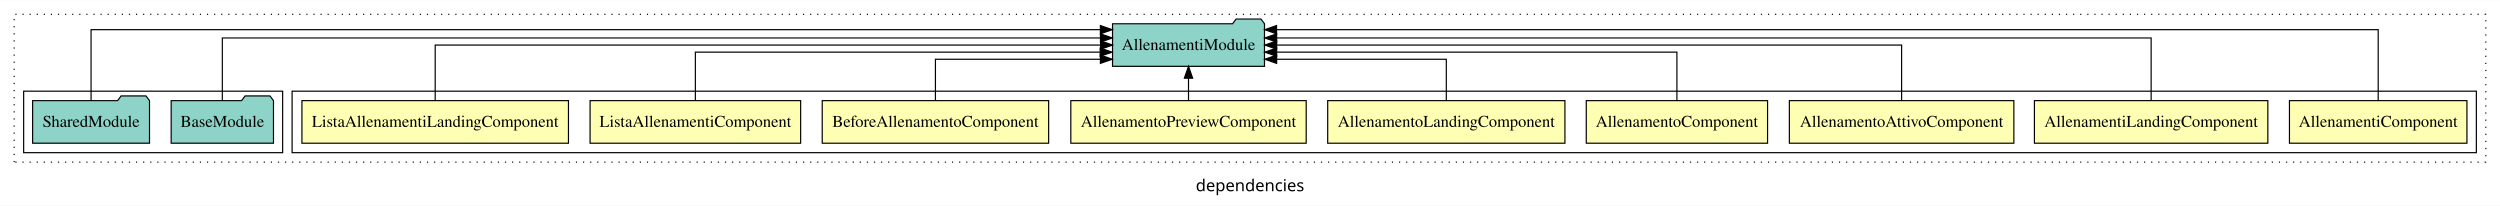
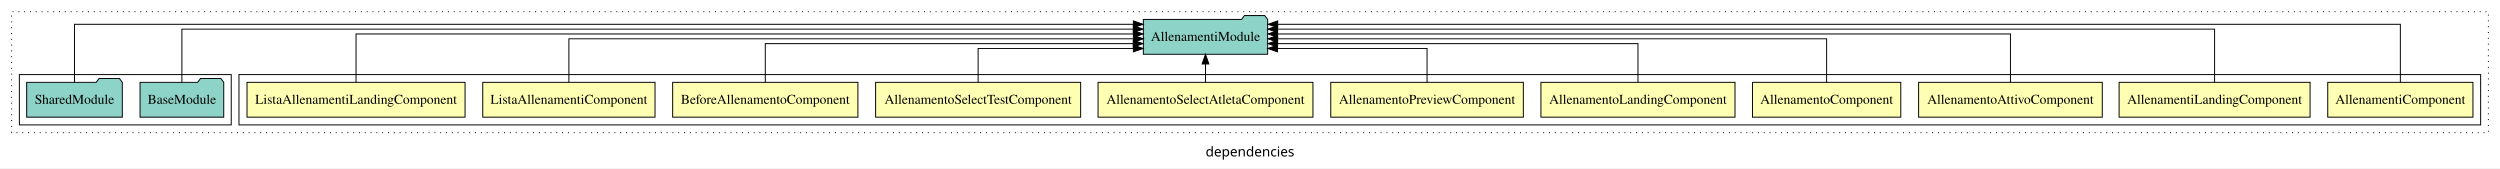
- <svg xmlns="http://www.w3.org/2000/svg" width="2114pt" height="174pt" viewBox="0.00 0.00 2114.00 173.80">
+ <svg xmlns="http://www.w3.org/2000/svg" width="2584pt" height="174pt" viewBox="0.00 0.00 2584.00 173.80">
  <g id="graph0" class="graph" transform="scale(1 1) rotate(0) translate(4 169.8)">
-     <polygon fill="white" stroke="transparent" points="-4,4 -4,-169.8 2110,-169.8 2110,4 -4,4" />
-     <text text-anchor="middle" x="1053" y="-8.2" font-family="sans-serif" font-size="14.00">dependencies</text>
+     <polygon fill="white" stroke="transparent" points="-4,4 -4,-169.8 2580,-169.8 2580,4 -4,4" />
+     <text text-anchor="middle" x="1288" y="-8.2" font-family="sans-serif" font-size="14.00">dependencies</text>
    <g id="clust1" class="cluster">
-       <polygon fill="none" stroke="black" stroke-dasharray="1,5" points="8,-32.8 8,-157.8 2098,-157.8 2098,-32.8 8,-32.8" />
+       <polygon fill="none" stroke="black" stroke-dasharray="1,5" points="8,-32.8 8,-157.8 2568,-157.8 2568,-32.8 8,-32.8" />
    </g>
    <g id="clust2" class="cluster">
-       <polygon fill="none" stroke="black" points="243,-40.8 243,-92.8 2090,-92.8 2090,-40.8 243,-40.8" />
+       <polygon fill="none" stroke="black" points="243,-40.8 243,-92.8 2560,-92.8 2560,-40.8 243,-40.8" />
    </g>
-     <g id="clust12" class="cluster">
+     <g id="clust14" class="cluster">
      <polygon fill="none" stroke="black" points="16,-40.8 16,-92.8 235,-92.8 235,-40.8 16,-40.8" />
    </g>
    <g id="node1" class="node">
-       <polygon fill="#ffffb3" stroke="black" points="2082.04,-84.8 1931.96,-84.8 1931.96,-48.8 2082.04,-48.8 2082.04,-84.8" />
-       <text text-anchor="middle" x="2007" y="-62.6" font-family="Times,serif" font-size="14.00">AllenamentiComponent</text>
+       <polygon fill="#ffffb3" stroke="black" points="2552.04,-84.8 2401.96,-84.8 2401.96,-48.8 2552.04,-48.8 2552.04,-84.8" />
+       <text text-anchor="middle" x="2477" y="-62.6" font-family="Times,serif" font-size="14.00">AllenamentiComponent</text>
    </g>
-     <g id="node10" class="node">
-       <polygon fill="#8dd3c7" stroke="black" points="1065.25,-149.8 1062.25,-153.8 1041.25,-153.8 1038.25,-149.8 936.75,-149.8 936.75,-113.8 1065.25,-113.8 1065.25,-149.8" />
-       <text text-anchor="middle" x="1001" y="-127.6" font-family="Times,serif" font-size="14.00">AllenamentiModule</text>
+     <g id="node12" class="node">
+       <polygon fill="#8dd3c7" stroke="black" points="1306.25,-149.8 1303.25,-153.8 1282.25,-153.8 1279.25,-149.8 1177.75,-149.8 1177.75,-113.8 1306.25,-113.8 1306.25,-149.8" />
+       <text text-anchor="middle" x="1242" y="-127.6" font-family="Times,serif" font-size="14.00">AllenamentiModule</text>
    </g>
    <g id="edge1" class="edge">
-       <path fill="none" stroke="black" d="M2007,-84.89C2007,-107.93 2007,-144.8 2007,-144.8 2007,-144.8 1075.46,-144.8 1075.46,-144.8" />
-       <polygon fill="black" stroke="black" points="1075.46,-141.3 1065.46,-144.8 1075.46,-148.3 1075.46,-141.3" />
+       <path fill="none" stroke="black" d="M2477,-84.89C2477,-107.93 2477,-144.8 2477,-144.8 2477,-144.8 1316.66,-144.8 1316.66,-144.8" />
+       <polygon fill="black" stroke="black" points="1316.66,-141.3 1306.66,-144.8 1316.66,-148.3 1316.66,-141.3" />
    </g>
    <g id="node2" class="node">
-       <polygon fill="#ffffb3" stroke="black" points="1913.69,-84.8 1716.31,-84.8 1716.31,-48.8 1913.69,-48.8 1913.69,-84.8" />
-       <text text-anchor="middle" x="1815" y="-62.6" font-family="Times,serif" font-size="14.00">AllenamentiLandingComponent</text>
+       <polygon fill="#ffffb3" stroke="black" points="2383.69,-84.8 2186.31,-84.8 2186.31,-48.8 2383.69,-48.8 2383.69,-84.8" />
+       <text text-anchor="middle" x="2285" y="-62.6" font-family="Times,serif" font-size="14.00">AllenamentiLandingComponent</text>
    </g>
    <g id="edge2" class="edge">
-       <path fill="none" stroke="black" d="M1815,-85.08C1815,-106.12 1815,-137.8 1815,-137.8 1815,-137.8 1075.55,-137.8 1075.55,-137.8" />
-       <polygon fill="black" stroke="black" points="1075.55,-134.3 1065.55,-137.8 1075.55,-141.3 1075.55,-134.3" />
+       <path fill="none" stroke="black" d="M2285,-84.84C2285,-106.46 2285,-139.8 2285,-139.8 2285,-139.8 1316.46,-139.8 1316.46,-139.8" />
+       <polygon fill="black" stroke="black" points="1316.46,-136.3 1306.46,-139.8 1316.46,-143.3 1316.46,-136.3" />
    </g>
    <g id="node3" class="node">
-       <polygon fill="#ffffb3" stroke="black" points="1698.92,-84.8 1509.08,-84.8 1509.08,-48.8 1698.92,-48.8 1698.92,-84.8" />
-       <text text-anchor="middle" x="1604" y="-62.6" font-family="Times,serif" font-size="14.00">AllenamentoAttivoComponent</text>
+       <polygon fill="#ffffb3" stroke="black" points="2168.92,-84.8 1979.08,-84.8 1979.08,-48.8 2168.92,-48.8 2168.92,-84.8" />
+       <text text-anchor="middle" x="2074" y="-62.6" font-family="Times,serif" font-size="14.00">AllenamentoAttivoComponent</text>
    </g>
    <g id="edge3" class="edge">
-       <path fill="none" stroke="black" d="M1604,-84.91C1604,-104.14 1604,-131.8 1604,-131.8 1604,-131.8 1075.53,-131.8 1075.53,-131.8" />
-       <polygon fill="black" stroke="black" points="1075.53,-128.3 1065.53,-131.8 1075.53,-135.3 1075.53,-128.3" />
+       <path fill="none" stroke="black" d="M2074,-85.02C2074,-105.17 2074,-134.8 2074,-134.8 2074,-134.8 1316.59,-134.8 1316.59,-134.8" />
+       <polygon fill="black" stroke="black" points="1316.59,-131.3 1306.59,-134.8 1316.59,-138.3 1316.59,-131.3" />
    </g>
    <g id="node4" class="node">
-       <polygon fill="#ffffb3" stroke="black" points="1490.65,-84.8 1337.35,-84.8 1337.35,-48.8 1490.65,-48.8 1490.65,-84.8" />
-       <text text-anchor="middle" x="1414" y="-62.6" font-family="Times,serif" font-size="14.00">AllenamentoComponent</text>
+       <polygon fill="#ffffb3" stroke="black" points="1960.65,-84.8 1807.35,-84.8 1807.35,-48.8 1960.65,-48.8 1960.65,-84.8" />
+       <text text-anchor="middle" x="1884" y="-62.6" font-family="Times,serif" font-size="14.00">AllenamentoComponent</text>
    </g>
    <g id="edge4" class="edge">
-       <path fill="none" stroke="black" d="M1414,-84.82C1414,-102.17 1414,-125.8 1414,-125.8 1414,-125.8 1075.53,-125.8 1075.53,-125.8" />
-       <polygon fill="black" stroke="black" points="1075.53,-122.3 1065.53,-125.8 1075.53,-129.3 1075.53,-122.3" />
+       <path fill="none" stroke="black" d="M1884,-85.02C1884,-103.63 1884,-129.8 1884,-129.8 1884,-129.8 1316.5,-129.8 1316.5,-129.8" />
+       <polygon fill="black" stroke="black" points="1316.5,-126.3 1306.5,-129.8 1316.5,-133.3 1316.5,-126.3" />
    </g>
    <g id="node5" class="node">
-       <polygon fill="#ffffb3" stroke="black" points="1319.3,-84.8 1118.7,-84.8 1118.7,-48.8 1319.3,-48.8 1319.3,-84.8" />
-       <text text-anchor="middle" x="1219" y="-62.6" font-family="Times,serif" font-size="14.00">AllenamentoLandingComponent</text>
+       <polygon fill="#ffffb3" stroke="black" points="1789.3,-84.8 1588.7,-84.8 1588.7,-48.8 1789.3,-48.8 1789.3,-84.8" />
+       <text text-anchor="middle" x="1689" y="-62.6" font-family="Times,serif" font-size="14.00">AllenamentoLandingComponent</text>
    </g>
    <g id="edge5" class="edge">
-       <path fill="none" stroke="black" d="M1219,-85.04C1219,-100.37 1219,-119.8 1219,-119.8 1219,-119.8 1075.52,-119.8 1075.52,-119.8" />
-       <polygon fill="black" stroke="black" points="1075.52,-116.3 1065.52,-119.8 1075.52,-123.3 1075.52,-116.3" />
+       <path fill="none" stroke="black" d="M1689,-84.83C1689,-101.86 1689,-124.8 1689,-124.8 1689,-124.8 1316.52,-124.8 1316.52,-124.8" />
+       <polygon fill="black" stroke="black" points="1316.52,-121.3 1306.52,-124.8 1316.52,-128.3 1316.52,-121.3" />
    </g>
    <g id="node6" class="node">
-       <polygon fill="#ffffb3" stroke="black" points="1100.52,-84.8 901.48,-84.8 901.48,-48.8 1100.52,-48.8 1100.52,-84.8" />
-       <text text-anchor="middle" x="1001" y="-62.6" font-family="Times,serif" font-size="14.00">AllenamentoPreviewComponent</text>
+       <polygon fill="#ffffb3" stroke="black" points="1570.52,-84.8 1371.48,-84.8 1371.48,-48.8 1570.52,-48.8 1570.52,-84.8" />
+       <text text-anchor="middle" x="1471" y="-62.6" font-family="Times,serif" font-size="14.00">AllenamentoPreviewComponent</text>
    </g>
    <g id="edge6" class="edge">
-       <path fill="none" stroke="black" d="M1001,-84.91C1001,-84.91 1001,-103.79 1001,-103.79" />
-       <polygon fill="black" stroke="black" points="997.5,-103.79 1001,-113.79 1004.5,-103.79 997.5,-103.79" />
+       <path fill="none" stroke="black" d="M1471,-85.04C1471,-100.37 1471,-119.8 1471,-119.8 1471,-119.8 1316.4,-119.8 1316.4,-119.8" />
+       <polygon fill="black" stroke="black" points="1316.4,-116.3 1306.4,-119.8 1316.4,-123.3 1316.4,-116.3" />
    </g>
    <g id="node7" class="node">
+       <polygon fill="#ffffb3" stroke="black" points="1353.06,-84.8 1130.94,-84.8 1130.94,-48.8 1353.06,-48.8 1353.06,-84.8" />
+       <text text-anchor="middle" x="1242" y="-62.6" font-family="Times,serif" font-size="14.00">AllenamentoSelectAtletaComponent</text>
+     </g>
+     <g id="edge7" class="edge">
+       <path fill="none" stroke="black" d="M1242,-84.91C1242,-84.91 1242,-103.79 1242,-103.79" />
+       <polygon fill="black" stroke="black" points="1238.5,-103.79 1242,-113.79 1245.5,-103.79 1238.5,-103.79" />
+     </g>
+     <g id="node8" class="node">
+       <polygon fill="#ffffb3" stroke="black" points="1112.96,-84.8 901.04,-84.8 901.04,-48.8 1112.96,-48.8 1112.96,-84.8" />
+       <text text-anchor="middle" x="1007" y="-62.6" font-family="Times,serif" font-size="14.00">AllenamentoSelectTestComponent</text>
+     </g>
+     <g id="edge8" class="edge">
+       <path fill="none" stroke="black" d="M1007,-85.04C1007,-100.37 1007,-119.8 1007,-119.8 1007,-119.8 1167.47,-119.8 1167.47,-119.8" />
+       <polygon fill="black" stroke="black" points="1167.47,-123.3 1177.47,-119.8 1167.47,-116.3 1167.47,-123.3" />
+     </g>
+     <g id="node9" class="node">
      <polygon fill="#ffffb3" stroke="black" points="882.73,-84.8 691.27,-84.8 691.27,-48.8 882.73,-48.8 882.73,-84.8" />
      <text text-anchor="middle" x="787" y="-62.6" font-family="Times,serif" font-size="14.00">BeforeAllenamentoComponent</text>
    </g>
-     <g id="edge7" class="edge">
-       <path fill="none" stroke="black" d="M787,-85.04C787,-100.37 787,-119.8 787,-119.8 787,-119.8 926.5,-119.8 926.5,-119.8" />
-       <polygon fill="black" stroke="black" points="926.5,-123.3 936.5,-119.8 926.5,-116.3 926.5,-123.3" />
+     <g id="edge9" class="edge">
+       <path fill="none" stroke="black" d="M787,-84.83C787,-101.86 787,-124.8 787,-124.8 787,-124.8 1167.29,-124.8 1167.29,-124.8" />
+       <polygon fill="black" stroke="black" points="1167.29,-128.3 1177.29,-124.8 1167.29,-121.3 1167.29,-128.3" />
    </g>
-     <g id="node8" class="node">
+     <g id="node10" class="node">
      <polygon fill="#ffffb3" stroke="black" points="673.03,-84.8 494.97,-84.8 494.97,-48.8 673.03,-48.8 673.03,-84.8" />
      <text text-anchor="middle" x="584" y="-62.6" font-family="Times,serif" font-size="14.00">ListaAllenamentiComponent</text>
    </g>
-     <g id="edge8" class="edge">
-       <path fill="none" stroke="black" d="M584,-84.82C584,-102.17 584,-125.8 584,-125.8 584,-125.8 926.3,-125.8 926.3,-125.8" />
-       <polygon fill="black" stroke="black" points="926.3,-129.3 936.3,-125.8 926.3,-122.3 926.3,-129.3" />
+     <g id="edge10" class="edge">
+       <path fill="none" stroke="black" d="M584,-85.02C584,-103.63 584,-129.8 584,-129.8 584,-129.8 1167.71,-129.8 1167.71,-129.8" />
+       <polygon fill="black" stroke="black" points="1167.71,-133.3 1177.71,-129.8 1167.71,-126.3 1167.71,-133.3" />
    </g>
-     <g id="node9" class="node">
+     <g id="node11" class="node">
      <polygon fill="#ffffb3" stroke="black" points="476.69,-84.8 251.31,-84.8 251.31,-48.8 476.69,-48.8 476.69,-84.8" />
      <text text-anchor="middle" x="364" y="-62.6" font-family="Times,serif" font-size="14.00">ListaAllenamentiLandingComponent</text>
    </g>
-     <g id="edge9" class="edge">
-       <path fill="none" stroke="black" d="M364,-84.91C364,-104.14 364,-131.8 364,-131.8 364,-131.8 926.71,-131.8 926.71,-131.8" />
-       <polygon fill="black" stroke="black" points="926.71,-135.3 936.71,-131.8 926.71,-128.3 926.71,-135.3" />
+     <g id="edge11" class="edge">
+       <path fill="none" stroke="black" d="M364,-85.02C364,-105.17 364,-134.8 364,-134.8 364,-134.8 1167.44,-134.8 1167.44,-134.8" />
+       <polygon fill="black" stroke="black" points="1167.44,-138.3 1177.44,-134.8 1167.44,-131.3 1167.44,-138.3" />
    </g>
-     <g id="node11" class="node">
+     <g id="node13" class="node">
      <polygon fill="#8dd3c7" stroke="black" points="227.26,-84.8 224.26,-88.8 203.26,-88.8 200.26,-84.8 140.74,-84.8 140.74,-48.8 227.26,-48.8 227.26,-84.8" />
      <text text-anchor="middle" x="184" y="-62.6" font-family="Times,serif" font-size="14.00">BaseModule</text>
    </g>
-     <g id="edge10" class="edge">
-       <path fill="none" stroke="black" d="M184,-85.08C184,-106.12 184,-137.8 184,-137.8 184,-137.8 926.55,-137.8 926.55,-137.8" />
-       <polygon fill="black" stroke="black" points="926.55,-141.3 936.55,-137.8 926.55,-134.3 926.55,-141.3" />
+     <g id="edge12" class="edge">
+       <path fill="none" stroke="black" d="M184,-84.84C184,-106.46 184,-139.8 184,-139.8 184,-139.8 1167.41,-139.8 1167.41,-139.8" />
+       <polygon fill="black" stroke="black" points="1167.41,-143.3 1177.41,-139.8 1167.41,-136.3 1167.41,-143.3" />
    </g>
-     <g id="node12" class="node">
+     <g id="node14" class="node">
      <polygon fill="#8dd3c7" stroke="black" points="122.42,-84.8 119.42,-88.8 98.42,-88.8 95.42,-84.8 23.58,-84.8 23.58,-48.8 122.42,-48.8 122.42,-84.8" />
      <text text-anchor="middle" x="73" y="-62.6" font-family="Times,serif" font-size="14.00">SharedModule</text>
    </g>
-     <g id="edge11" class="edge">
-       <path fill="none" stroke="black" d="M73,-84.89C73,-107.93 73,-144.8 73,-144.8 73,-144.8 926.48,-144.8 926.48,-144.8" />
-       <polygon fill="black" stroke="black" points="926.48,-148.3 936.48,-144.8 926.48,-141.3 926.48,-148.3" />
+     <g id="edge13" class="edge">
+       <path fill="none" stroke="black" d="M73,-84.89C73,-107.93 73,-144.8 73,-144.8 73,-144.8 1167.48,-144.8 1167.48,-144.8" />
+       <polygon fill="black" stroke="black" points="1167.48,-148.3 1177.48,-144.8 1167.48,-141.3 1167.48,-148.3" />
    </g>
  </g>
</svg>
